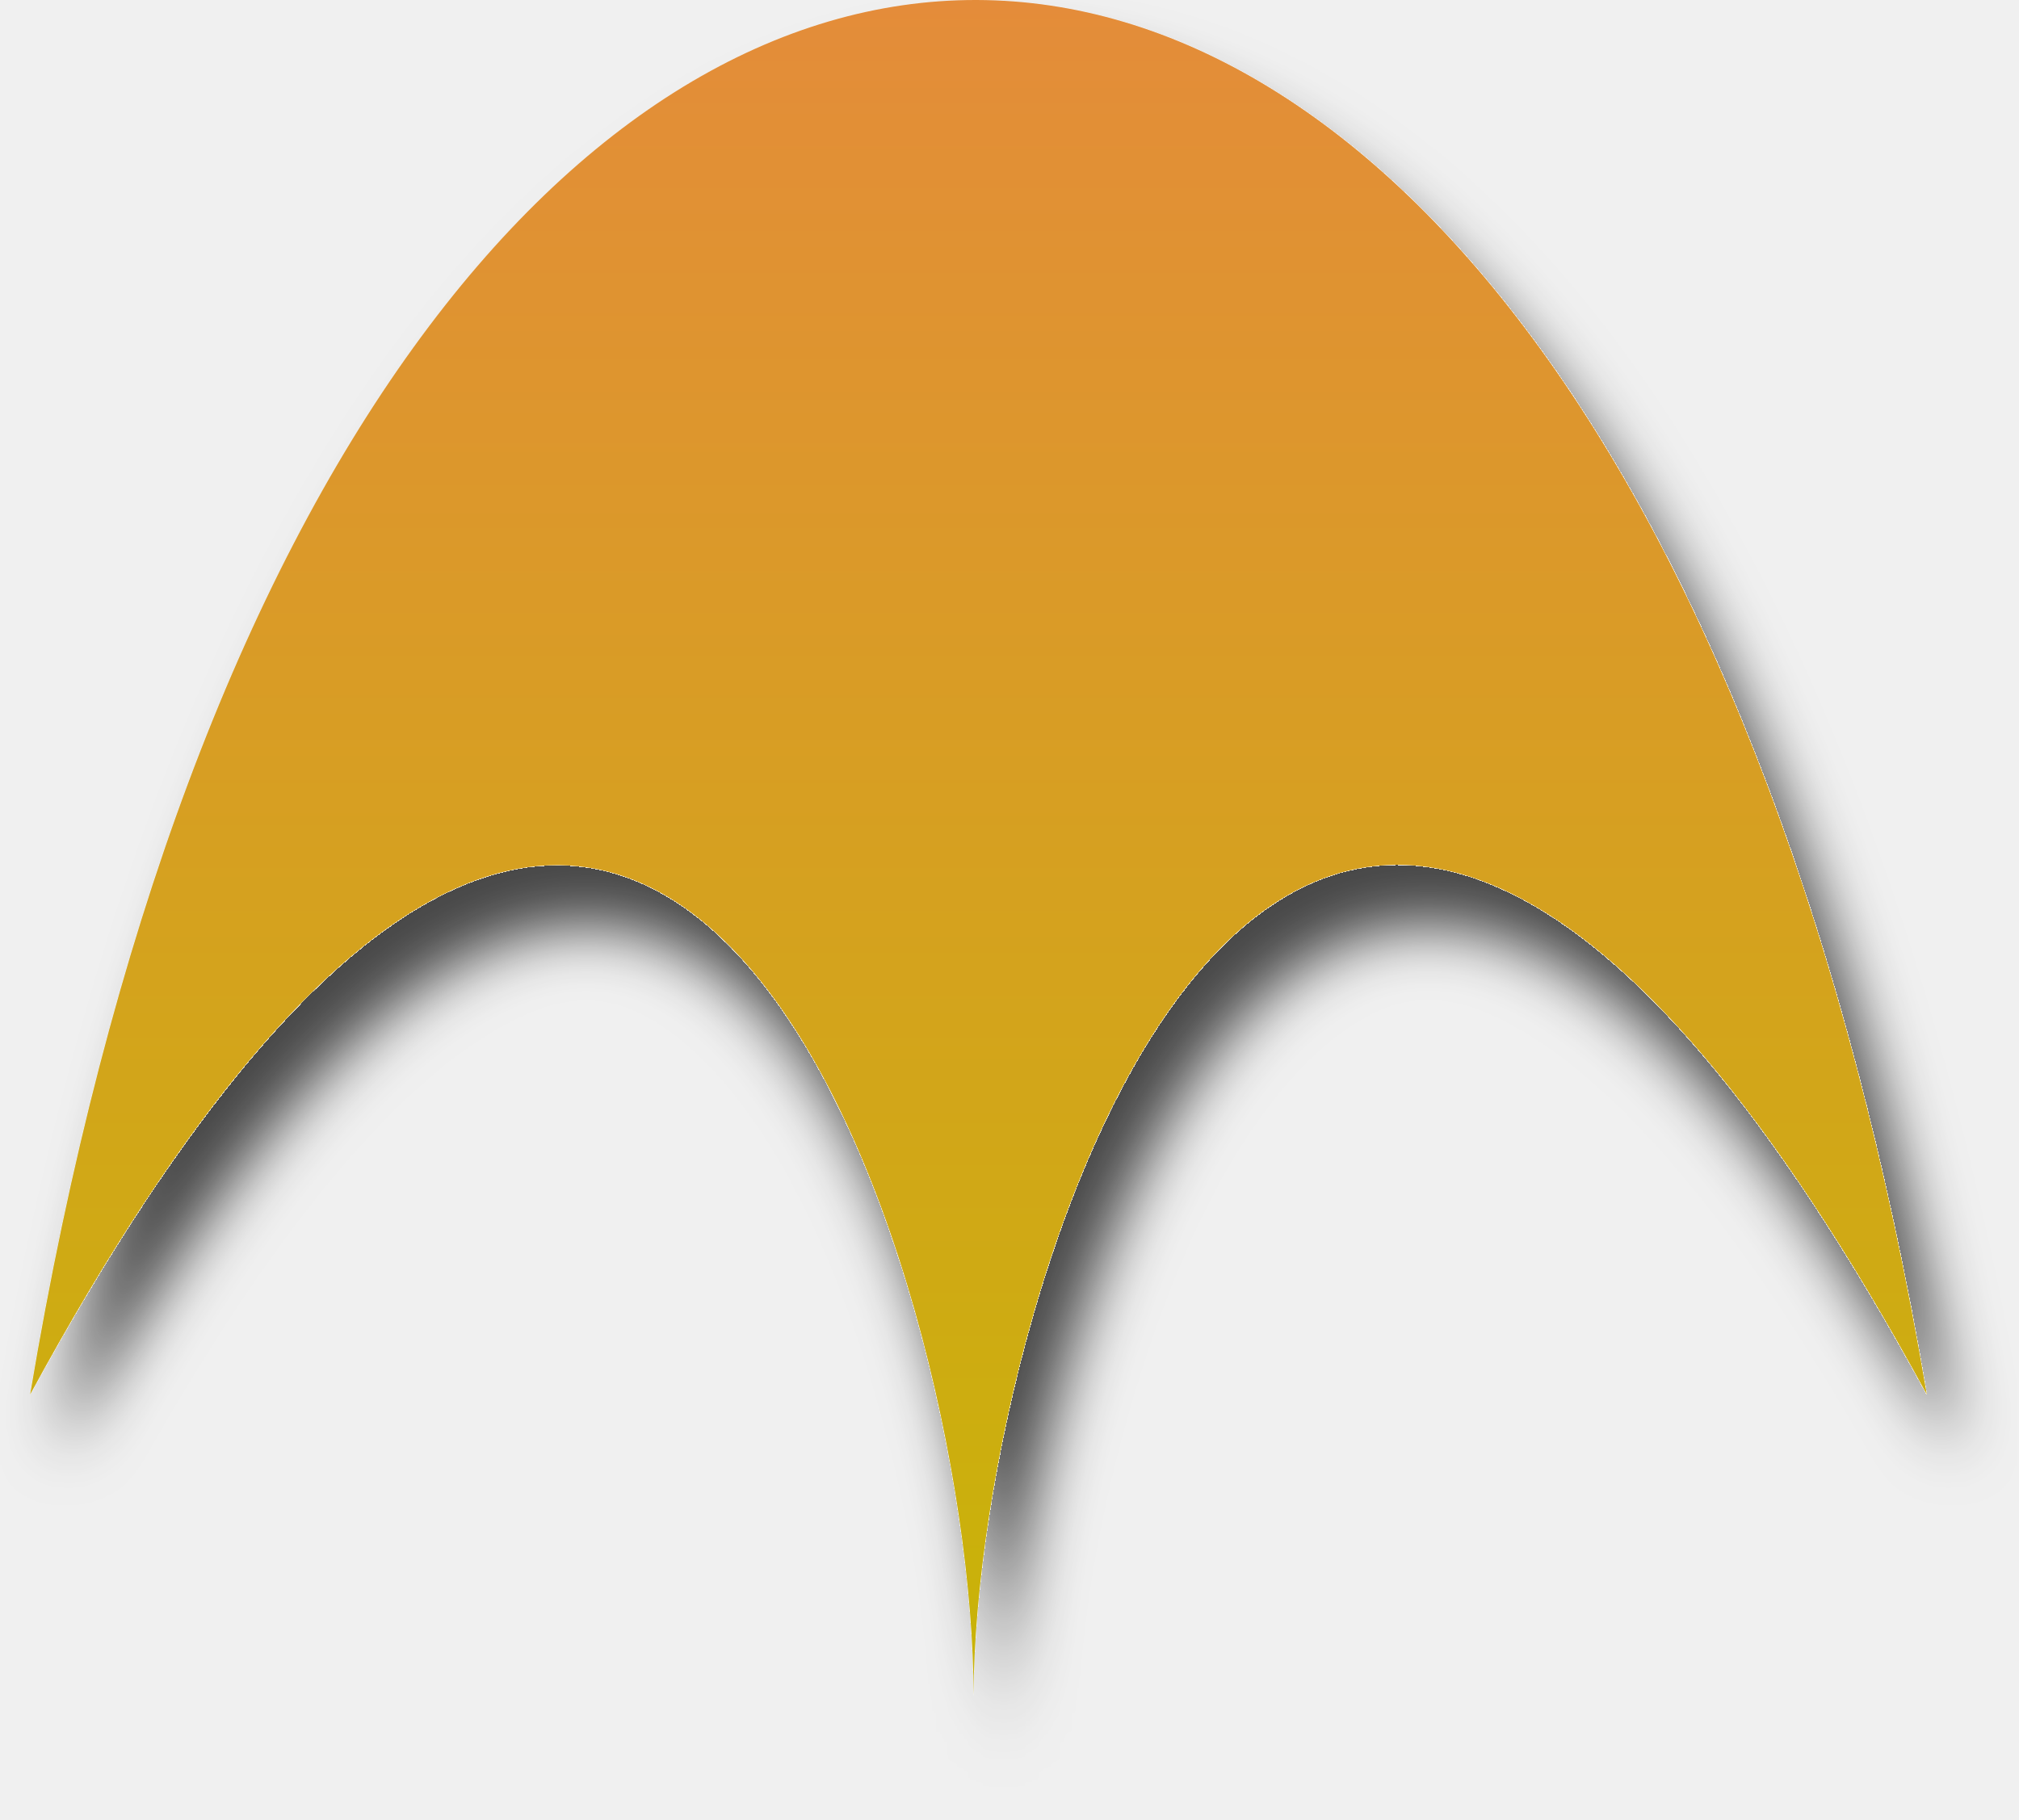
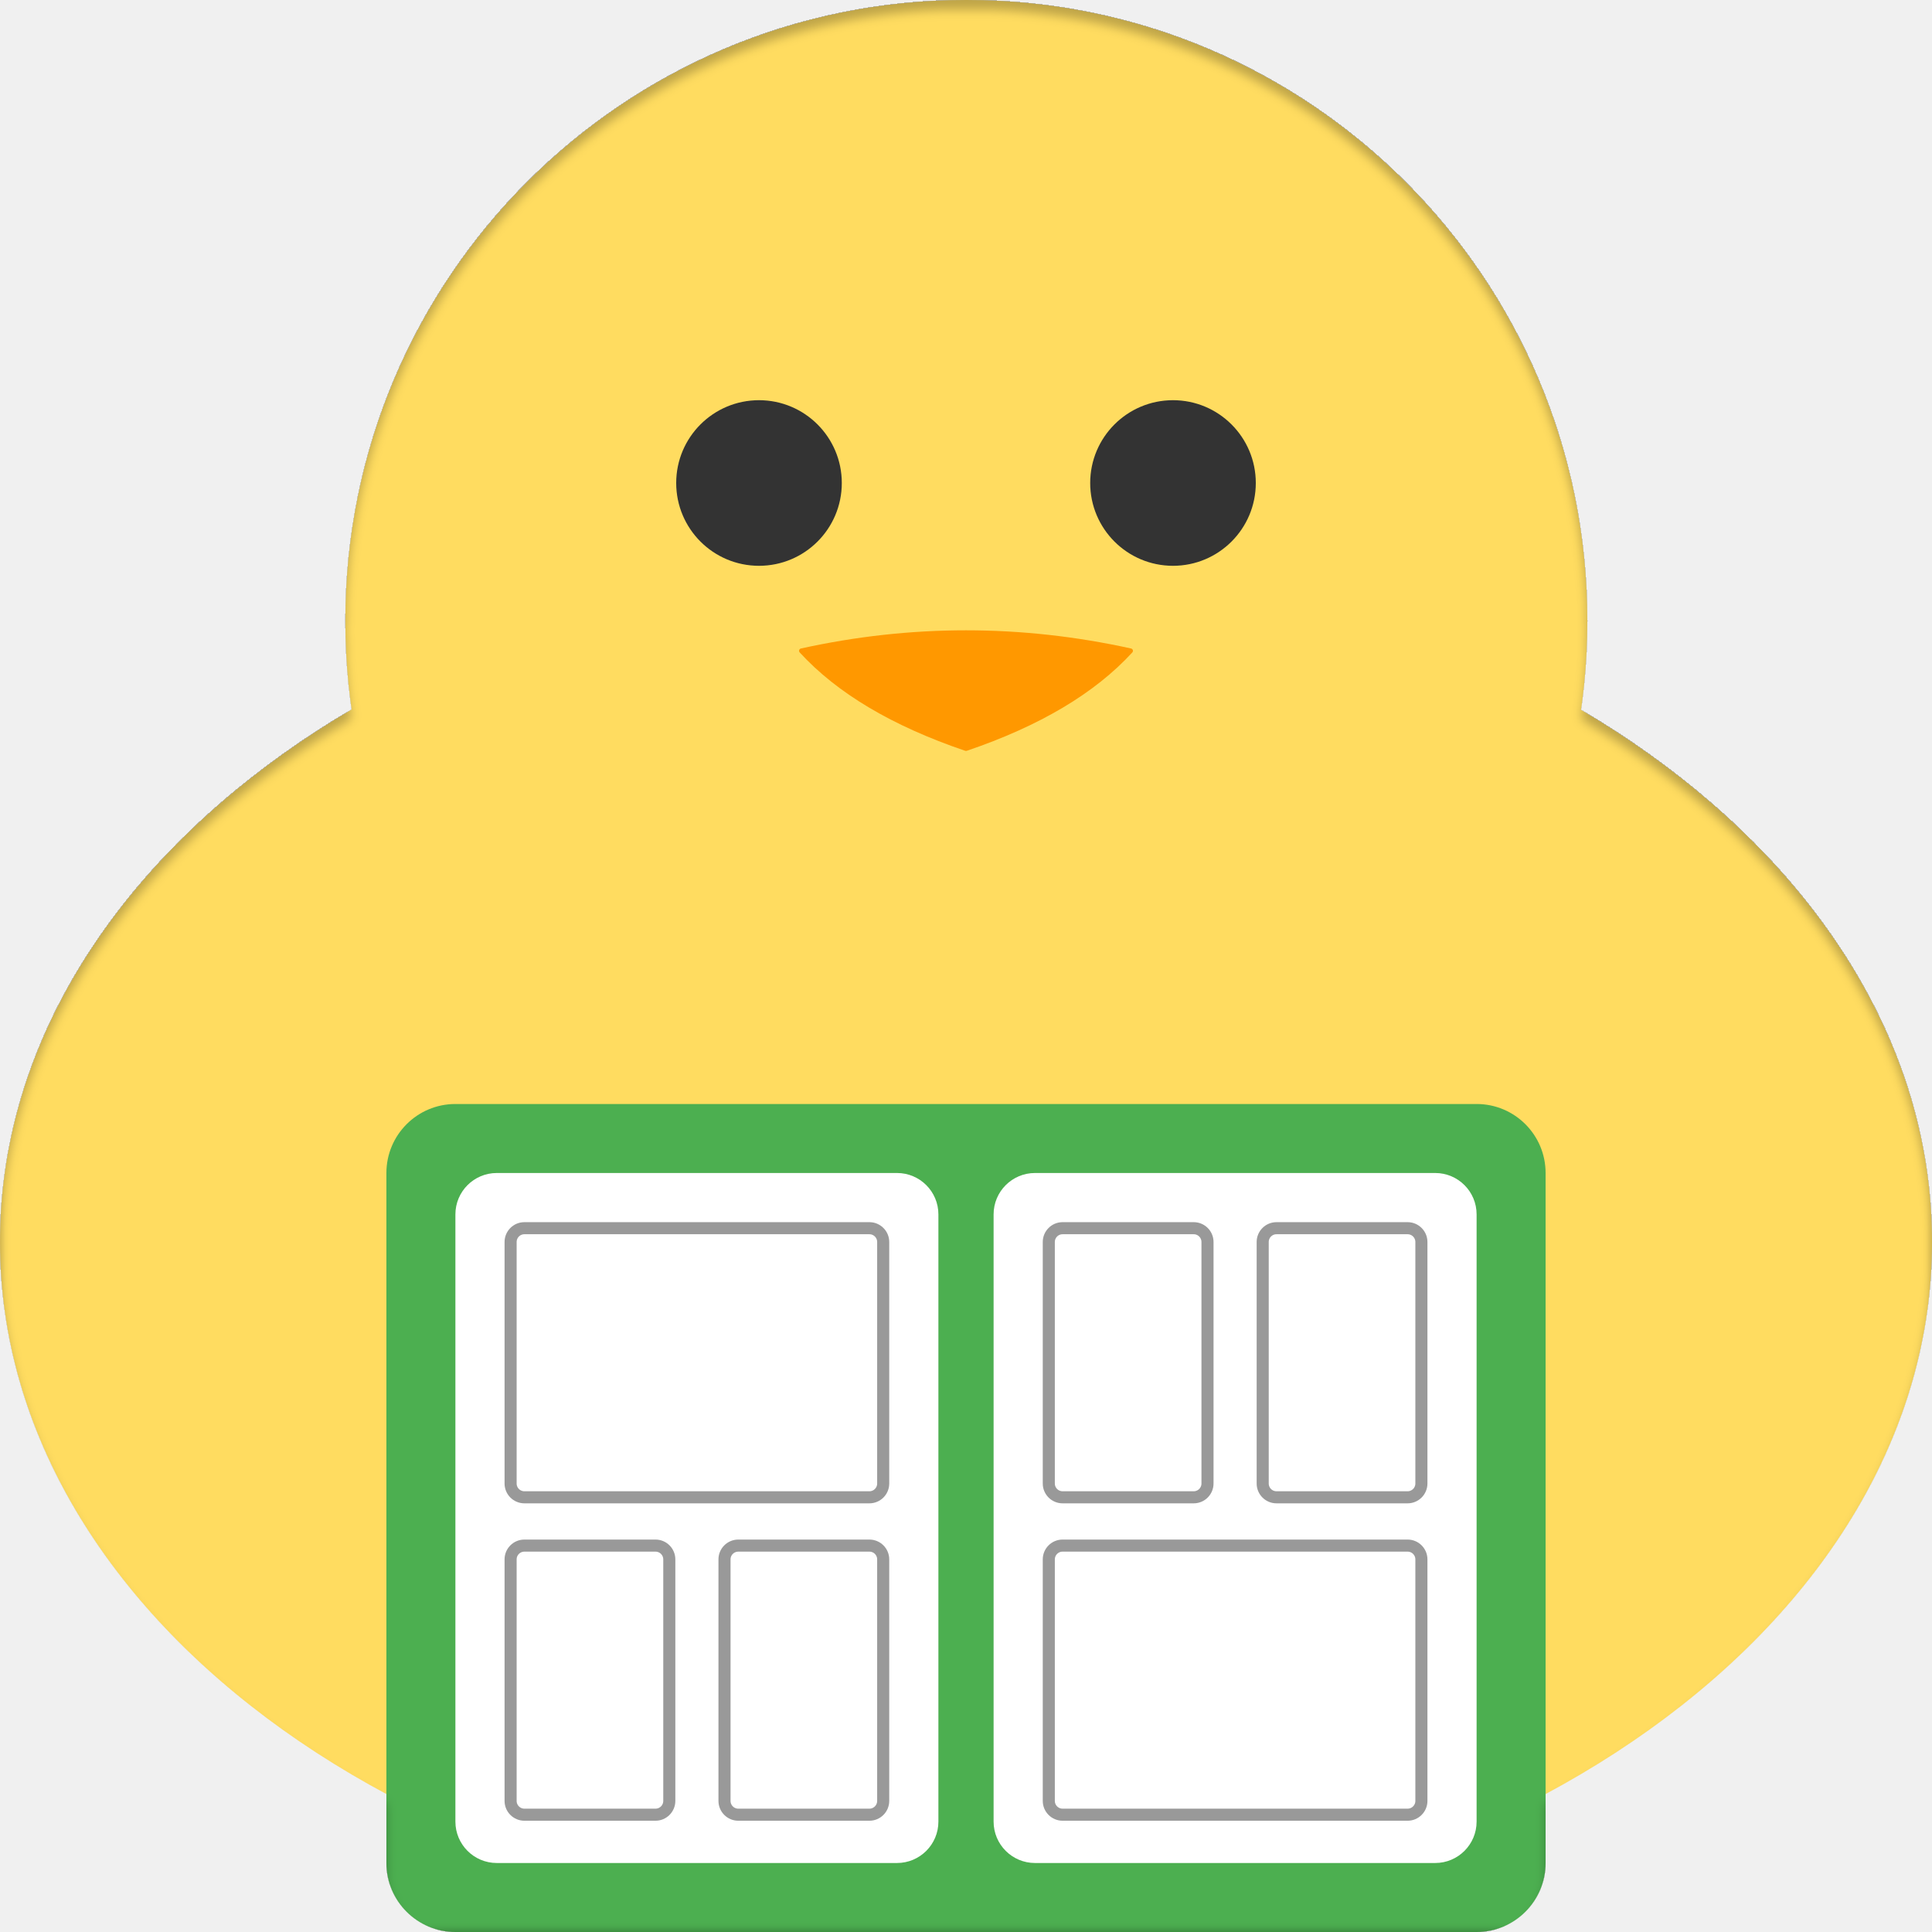
- <svg xmlns="http://www.w3.org/2000/svg" width="335" height="302" viewBox="0 0 335 302" fill="none">
-   <g filter="url(#filter0_d_612_6)">
-     <path d="M5 231.417C56.632 -77.739 267.256 -76.538 319.707 231.417C215.076 38.944 161.81 212.492 161.535 281.341C161.537 212.754 109.63 38.946 5 231.417Z" fill="url(#paint0_linear_612_6)" />
+ <svg xmlns="http://www.w3.org/2000/svg" width="800" height="800" viewBox="0 0 800 800" fill="none">
+   <g filter="url(#filter0_i_618_186)">
+     <path d="M400 800C620.914 800 800 672.081 800 514.286C800 356.49 620.914 228.572 400 228.572C179.086 228.572 0 356.49 0 514.286C0 672.081 179.086 800 400 800Z" fill="#FFDC60" />
+     <path d="M400.143 514.286C542.159 514.286 657.286 399.159 657.286 257.143C657.286 115.127 542.159 0 400.143 0C258.127 0 143 115.127 143 257.143C143 399.159 258.127 514.286 400.143 514.286Z" fill="#FFDC60" />
+     <path d="M314.286 234.286C333.221 234.286 348.571 218.936 348.571 200C348.571 181.065 333.221 165.714 314.286 165.714C295.35 165.714 280 181.065 280 200C280 218.936 295.35 234.286 314.286 234.286Z" fill="#333333" />
+     <path d="M485.713 234.286C504.649 234.286 519.999 218.936 519.999 200C519.999 181.065 504.649 165.714 485.713 165.714C466.778 165.714 451.428 181.065 451.428 200C451.428 218.936 466.778 234.286 485.713 234.286Z" fill="#333333" />
+     <path d="M611.429 457.143H188.571C172.792 457.143 160 469.935 160 485.714V771.428C160 787.208 172.792 800 188.571 800H611.429C627.208 800 640 787.208 640 771.428V485.714C640 469.935 627.208 457.143 611.429 457.143Z" fill="#4CAF50" />
+     <path d="M371.428 485.714H205.714C196.246 485.714 188.571 493.389 188.571 502.857V754.286C188.571 763.754 196.246 771.429 205.714 771.429H371.428C380.896 771.429 388.571 763.754 388.571 754.286V502.857C388.571 493.389 380.896 485.714 371.428 485.714Z" fill="white" />
+     <path d="M331.133 270.151C330.618 269.59 330.911 268.69 331.654 268.526C377.218 258.491 422.782 258.491 468.346 268.526C469.089 268.69 469.382 269.59 468.867 270.151C453.376 287.05 430.527 300.63 400.322 310.891C400.114 310.961 399.886 310.961 399.678 310.891C369.473 300.63 346.624 287.05 331.133 270.151Z" fill="#FF9800" />
+     <path d="M594.286 485.714H428.572C419.104 485.714 411.429 493.389 411.429 502.857V754.286C411.429 763.754 419.104 771.429 428.572 771.429H594.286C603.754 771.429 611.429 763.754 611.429 754.286V502.857C611.429 493.389 603.754 485.714 594.286 485.714Z" fill="white" />
+     <path d="M360 508.571H217.143C213.987 508.571 211.429 511.13 211.429 514.286V614.286C211.429 617.442 213.987 620 217.143 620H360C363.156 620 365.714 617.442 365.714 614.286V514.286C365.714 511.13 363.156 508.571 360 508.571Z" stroke="#999999" stroke-width="5" />
+     <path d="M271.429 640H217.143C213.987 640 211.429 642.558 211.429 645.714V745.714C211.429 748.87 213.987 751.428 217.143 751.428H271.429C274.585 751.428 277.143 748.87 277.143 745.714V645.714C277.143 642.558 274.585 640 271.429 640Z" stroke="#999999" stroke-width="5" />
+     <path d="M360 640H305.714C302.558 640 300 642.558 300 645.714V745.714C300 748.87 302.558 751.428 305.714 751.428H360C363.156 751.428 365.714 748.87 365.714 745.714V645.714C365.714 642.558 363.156 640 360 640Z" stroke="#999999" stroke-width="5" />
+     <path d="M494.285 508.571H439.999C436.844 508.571 434.285 511.13 434.285 514.285V614.285C434.285 617.441 436.844 620 439.999 620H494.285C497.441 620 499.999 617.441 499.999 614.285V514.285C499.999 511.13 497.441 508.571 494.285 508.571Z" stroke="#999999" stroke-width="5" />
+     <path d="M582.855 508.571H528.57C525.414 508.571 522.855 511.129 522.855 514.285V614.285C522.855 617.441 525.414 619.999 528.57 619.999H582.855C586.011 619.999 588.57 617.441 588.57 614.285V514.285C588.57 511.129 586.011 508.571 582.855 508.571Z" stroke="#999999" stroke-width="5" />
+     <path d="M582.857 639.999H439.999C436.844 639.999 434.285 642.558 434.285 645.714V745.714C434.285 748.869 436.844 751.428 439.999 751.428H582.857C586.012 751.428 588.571 748.869 588.571 745.714V645.714C588.571 642.558 586.012 639.999 582.857 639.999Z" stroke="#999999" stroke-width="5" />
+     <path d="M400 485.714V771.429" stroke="#4CAF50" stroke-width="2" />
  </g>
  <defs>
-     <filter id="filter0_d_612_6" x="0" y="0" width="334.707" height="301.875" filterUnits="userSpaceOnUse" color-interpolation-filters="sRGB">
+     <filter id="filter0_i_618_186" x="0" y="0" width="800" height="804" filterUnits="userSpaceOnUse" color-interpolation-filters="sRGB">
      <feFlood flood-opacity="0" result="BackgroundImageFix" />
+       <feBlend mode="normal" in="SourceGraphic" in2="BackgroundImageFix" result="shape" />
      <feColorMatrix in="SourceAlpha" type="matrix" values="0 0 0 0 0 0 0 0 0 0 0 0 0 0 0 0 0 0 127 0" result="hardAlpha" />
-       <feOffset dx="5" dy="10" />
-       <feGaussianBlur stdDeviation="5" />
-       <feComposite in2="hardAlpha" operator="out" />
-       <feColorMatrix type="matrix" values="0 0 0 0 0 0 0 0 0 0 0 0 0 0 0 0 0 0 0.7 0" />
-       <feBlend mode="normal" in2="BackgroundImageFix" result="effect1_dropShadow_612_6" />
-       <feBlend mode="normal" in="SourceGraphic" in2="effect1_dropShadow_612_6" result="shape" />
+       <feOffset dy="4" />
+       <feGaussianBlur stdDeviation="2" />
+       <feComposite in2="hardAlpha" operator="arithmetic" k2="-1" k3="1" />
+       <feColorMatrix type="matrix" values="0 0 0 0 0 0 0 0 0 0 0 0 0 0 0 0 0 0 0.25 0" />
+       <feBlend mode="normal" in2="shape" result="effect1_innerShadow_618_186" />
    </filter>
-     <linearGradient id="paint0_linear_612_6" x1="161.953" y1="-0.477" x2="161.953" y2="281.523" gradientUnits="userSpaceOnUse">
-       <stop stop-color="#E48C3A" />
-       <stop offset="1" stop-color="#C8B407" />
-     </linearGradient>
  </defs>
</svg>
